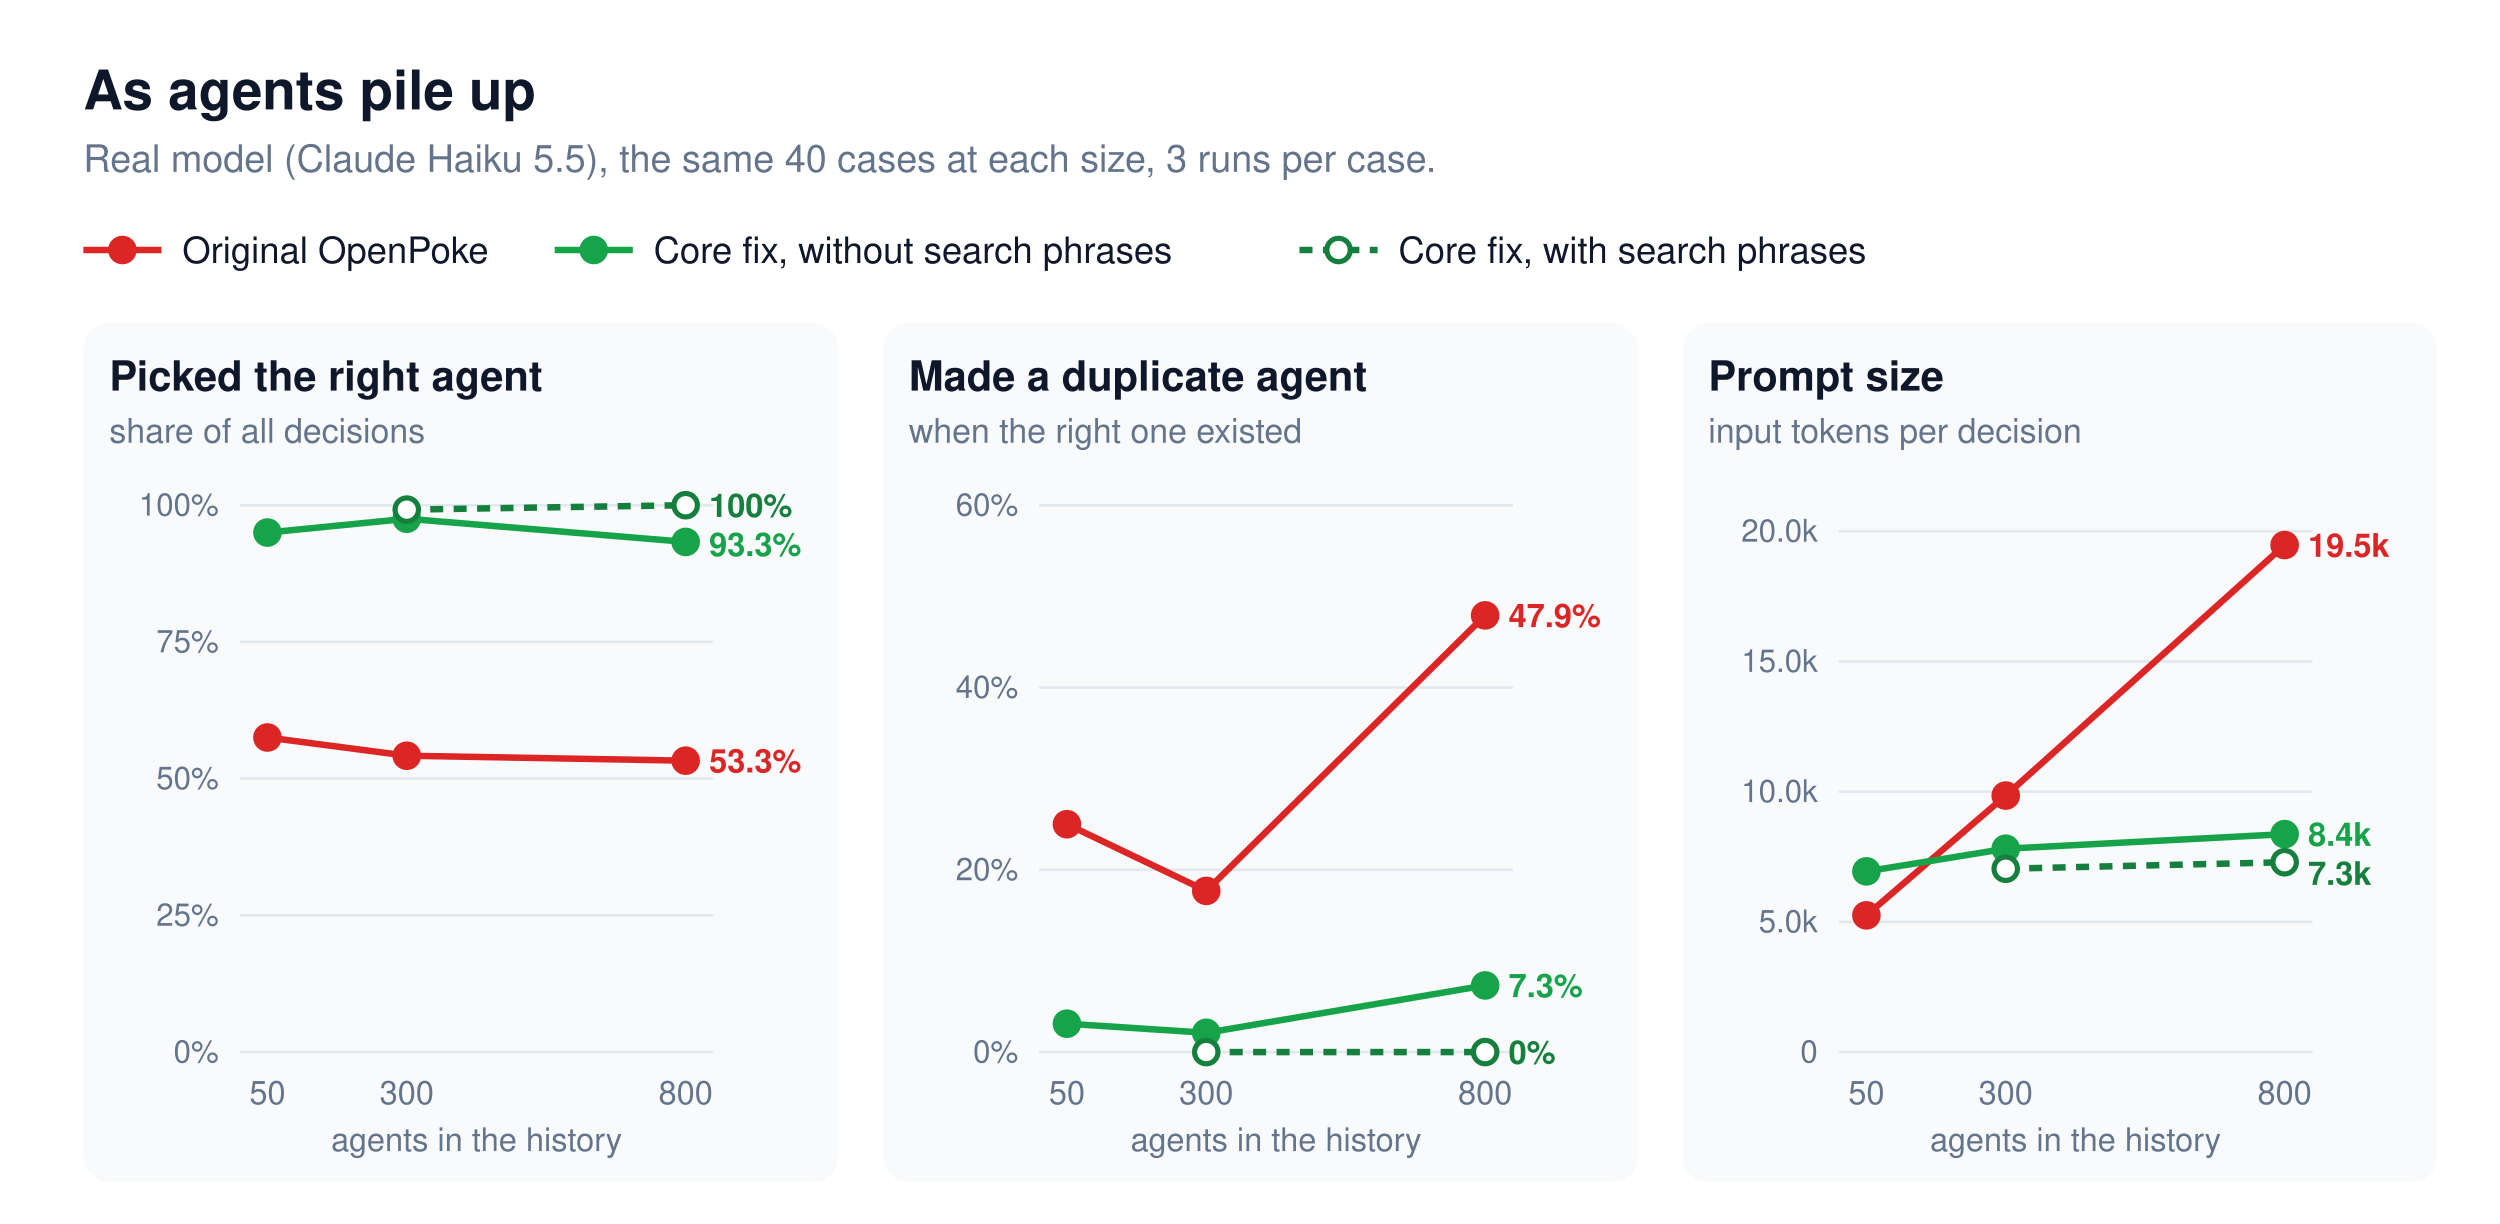
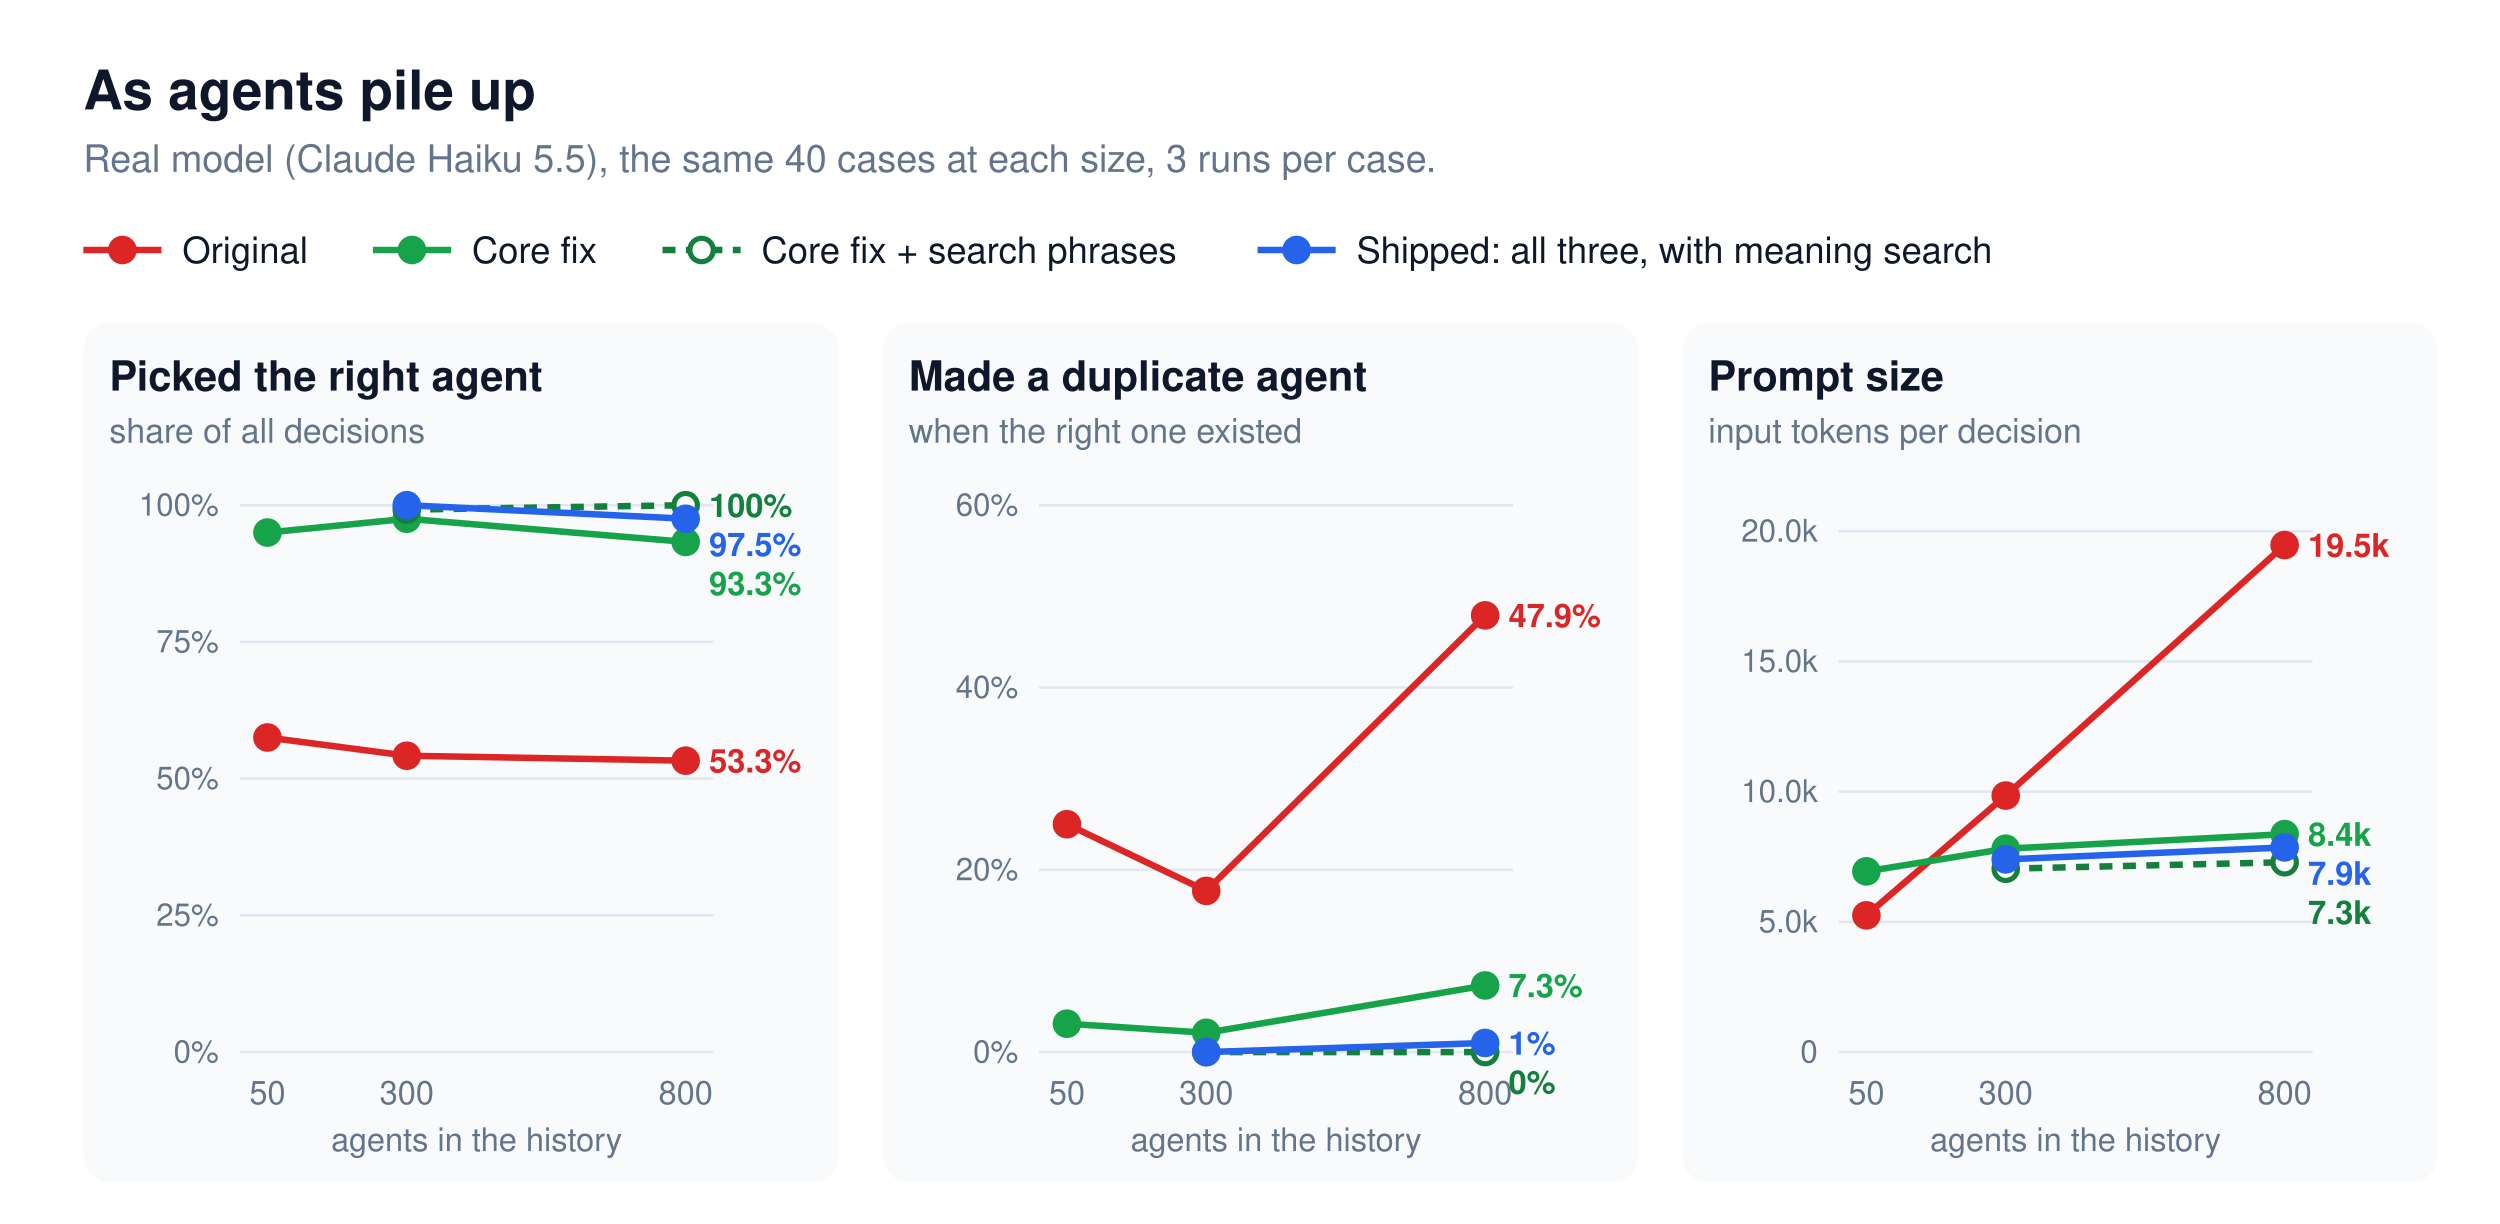
<svg xmlns="http://www.w3.org/2000/svg" viewBox="0 0 960 470" width="960" height="470" font-family="'Segoe UI', -apple-system, BlinkMacSystemFont, Helvetica, Arial, sans-serif">
  <rect width="960" height="470" fill="#ffffff" />
  <text x="32" y="42" font-size="21" font-weight="700" fill="#0f172a">As agents pile up</text>
  <text x="32" y="66" font-size="14.5" fill="#64748b">Real model (Claude Haiku 5.5), the same 40 cases at each size, 3 runs per case.</text>
  <line x1="32" y1="96" x2="62" y2="96" stroke="#dc2626" stroke-width="2.5" stroke-dasharray="" />
  <circle cx="47" cy="96" r="4.5" fill="#dc2626" stroke="#dc2626" stroke-width="2" />
-   <text x="70" y="101" font-size="14" fill="#0f172a">Original OpenPoke</text>
-   <line x1="213.0" y1="96" x2="243.0" y2="96" stroke="#16a34a" stroke-width="2.5" stroke-dasharray="" />
-   <circle cx="228.0" cy="96" r="4.5" fill="#16a34a" stroke="#16a34a" stroke-width="2" />
-   <text x="251.0" y="101" font-size="14" fill="#0f172a">Core fix, without search phrases</text>
-   <line x1="499.0" y1="96" x2="529.0" y2="96" stroke="#15803d" stroke-width="2.5" stroke-dasharray="5 4" />
-   <circle cx="514.0" cy="96" r="4.5" fill="#ffffff" stroke="#15803d" stroke-width="2" />
-   <text x="537.0" y="101" font-size="14" fill="#0f172a">Core fix, with search phrases</text>
+   <text x="70" y="101" font-size="14" fill="#0f172a">Original</text>
+   <line x1="143.2" y1="96" x2="173.2" y2="96" stroke="#16a34a" stroke-width="2.5" stroke-dasharray="" />
+   <circle cx="158.2" cy="96" r="4.5" fill="#16a34a" stroke="#16a34a" stroke-width="2" />
+   <text x="181.2" y="101" font-size="14" fill="#0f172a">Core fix</text>
+   <line x1="254.4" y1="96" x2="284.4" y2="96" stroke="#15803d" stroke-width="2.5" stroke-dasharray="5 4" />
+   <circle cx="269.4" cy="96" r="4.5" fill="#ffffff" stroke="#15803d" stroke-width="2" />
+   <text x="292.4" y="101" font-size="14" fill="#0f172a">Core fix + search phrases</text>
+   <line x1="482.9" y1="96" x2="512.9" y2="96" stroke="#2563eb" stroke-width="2.5" stroke-dasharray="" />
+   <circle cx="497.9" cy="96" r="4.5" fill="#2563eb" stroke="#2563eb" stroke-width="2" />
+   <text x="520.9" y="101" font-size="14" fill="#0f172a">Shipped: all three, with meaning search</text>
  <rect x="32" y="124" width="290" height="330" rx="10" fill="#f8fafc" />
  <text x="42" y="150" font-size="16" font-weight="700" fill="#0f172a">Picked the right agent</text>
  <text x="42" y="170" font-size="13" fill="#64748b">share of all decisions</text>
  <line x1="92" y1="404.0" x2="274" y2="404.0" stroke="#e2e8f0" stroke-width="1" />
  <text x="84" y="408.0" font-size="12" fill="#64748b" text-anchor="end">0%</text>
  <line x1="92" y1="351.5" x2="274" y2="351.5" stroke="#e2e8f0" stroke-width="1" />
  <text x="84" y="355.5" font-size="12" fill="#64748b" text-anchor="end">25%</text>
  <line x1="92" y1="299.0" x2="274" y2="299.0" stroke="#e2e8f0" stroke-width="1" />
  <text x="84" y="303.0" font-size="12" fill="#64748b" text-anchor="end">50%</text>
  <line x1="92" y1="246.5" x2="274" y2="246.5" stroke="#e2e8f0" stroke-width="1" />
  <text x="84" y="250.5" font-size="12" fill="#64748b" text-anchor="end">75%</text>
  <line x1="92" y1="194.0" x2="274" y2="194.0" stroke="#e2e8f0" stroke-width="1" />
  <text x="84" y="198.0" font-size="12" fill="#64748b" text-anchor="end">100%</text>
  <text x="102.7" y="424" font-size="12.5" fill="#64748b" text-anchor="middle">50</text>
  <text x="156.2" y="424" font-size="12.5" fill="#64748b" text-anchor="middle">300</text>
  <text x="263.3" y="424" font-size="12.5" fill="#64748b" text-anchor="middle">800</text>
  <text x="183.0" y="442" font-size="12.5" fill="#64748b" text-anchor="middle">agents in the history</text>
  <path d="M 102.7 283.2 L 156.2 290.2 L 263.3 292.1" fill="none" stroke="#dc2626" stroke-width="2.5" stroke-dasharray="" />
  <circle cx="102.7" cy="283.2" r="4.5" fill="#dc2626" stroke="#dc2626" stroke-width="2" />
  <circle cx="156.2" cy="290.2" r="4.5" fill="#dc2626" stroke="#dc2626" stroke-width="2" />
  <circle cx="263.3" cy="292.1" r="4.5" fill="#dc2626" stroke="#dc2626" stroke-width="2" />
  <path d="M 102.7 204.5 L 156.2 199.2 L 263.3 208.1" fill="none" stroke="#16a34a" stroke-width="2.5" stroke-dasharray="" />
  <circle cx="102.7" cy="204.5" r="4.5" fill="#16a34a" stroke="#16a34a" stroke-width="2" />
  <circle cx="156.2" cy="199.2" r="4.5" fill="#16a34a" stroke="#16a34a" stroke-width="2" />
  <circle cx="263.3" cy="208.1" r="4.5" fill="#16a34a" stroke="#16a34a" stroke-width="2" />
  <path d="M 156.2 195.7 L 263.3 194.0" fill="none" stroke="#15803d" stroke-width="2.5" stroke-dasharray="5 4" />
  <circle cx="156.2" cy="195.7" r="4.5" fill="#ffffff" stroke="#15803d" stroke-width="2" />
  <circle cx="263.3" cy="194.0" r="4.5" fill="#ffffff" stroke="#15803d" stroke-width="2" />
+   <path d="M 156.2 194.0 L 263.3 199.2" fill="none" stroke="#2563eb" stroke-width="2.5" stroke-dasharray="" />
+   <circle cx="156.2" cy="194.0" r="4.5" fill="#2563eb" stroke="#2563eb" stroke-width="2" />
+   <circle cx="263.3" cy="199.2" r="4.5" fill="#2563eb" stroke="#2563eb" stroke-width="2" />
  <text x="272.3" y="198.5" font-size="12.5" font-weight="700" fill="#15803d">100%</text>
-   <text x="272.3" y="213.5" font-size="12.5" font-weight="700" fill="#16a34a">93.3%</text>
+   <text x="272.3" y="213.5" font-size="12.5" font-weight="700" fill="#2563eb">97.5%</text>
+   <text x="272.3" y="228.5" font-size="12.5" font-weight="700" fill="#16a34a">93.3%</text>
  <text x="272.3" y="296.6" font-size="12.5" font-weight="700" fill="#dc2626">53.3%</text>
  <rect x="339" y="124" width="290" height="330" rx="10" fill="#f8fafc" />
  <text x="349" y="150" font-size="16" font-weight="700" fill="#0f172a">Made a duplicate agent</text>
  <text x="349" y="170" font-size="13" fill="#64748b">when the right one existed</text>
  <line x1="399" y1="404.0" x2="581" y2="404.0" stroke="#e2e8f0" stroke-width="1" />
  <text x="391" y="408.0" font-size="12" fill="#64748b" text-anchor="end">0%</text>
  <line x1="399" y1="334.0" x2="581" y2="334.0" stroke="#e2e8f0" stroke-width="1" />
  <text x="391" y="338.0" font-size="12" fill="#64748b" text-anchor="end">20%</text>
  <line x1="399" y1="264.0" x2="581" y2="264.0" stroke="#e2e8f0" stroke-width="1" />
  <text x="391" y="268.0" font-size="12" fill="#64748b" text-anchor="end">40%</text>
  <line x1="399" y1="194.0" x2="581" y2="194.0" stroke="#e2e8f0" stroke-width="1" />
  <text x="391" y="198.0" font-size="12" fill="#64748b" text-anchor="end">60%</text>
  <text x="409.7" y="424" font-size="12.5" fill="#64748b" text-anchor="middle">50</text>
  <text x="463.2" y="424" font-size="12.5" fill="#64748b" text-anchor="middle">300</text>
  <text x="570.3" y="424" font-size="12.5" fill="#64748b" text-anchor="middle">800</text>
  <text x="490.0" y="442" font-size="12.5" fill="#64748b" text-anchor="middle">agents in the history</text>
  <path d="M 409.7 316.5 L 463.2 342.1 L 570.3 236.3" fill="none" stroke="#dc2626" stroke-width="2.5" stroke-dasharray="" />
  <circle cx="409.7" cy="316.5" r="4.5" fill="#dc2626" stroke="#dc2626" stroke-width="2" />
  <circle cx="463.2" cy="342.1" r="4.5" fill="#dc2626" stroke="#dc2626" stroke-width="2" />
  <circle cx="570.3" cy="236.3" r="4.5" fill="#dc2626" stroke="#dc2626" stroke-width="2" />
  <path d="M 409.7 393.1 L 463.2 396.6 L 570.3 378.4" fill="none" stroke="#16a34a" stroke-width="2.5" stroke-dasharray="" />
  <circle cx="409.7" cy="393.1" r="4.5" fill="#16a34a" stroke="#16a34a" stroke-width="2" />
  <circle cx="463.2" cy="396.6" r="4.5" fill="#16a34a" stroke="#16a34a" stroke-width="2" />
  <circle cx="570.3" cy="378.4" r="4.5" fill="#16a34a" stroke="#16a34a" stroke-width="2" />
  <path d="M 463.2 404.0 L 570.3 404.0" fill="none" stroke="#15803d" stroke-width="2.5" stroke-dasharray="5 4" />
  <circle cx="463.2" cy="404.0" r="4.5" fill="#ffffff" stroke="#15803d" stroke-width="2" />
  <circle cx="570.3" cy="404.0" r="4.5" fill="#ffffff" stroke="#15803d" stroke-width="2" />
+   <path d="M 463.2 404.0 L 570.3 400.5" fill="none" stroke="#2563eb" stroke-width="2.5" stroke-dasharray="" />
+   <circle cx="463.2" cy="404.0" r="4.5" fill="#2563eb" stroke="#2563eb" stroke-width="2" />
+   <circle cx="570.3" cy="400.5" r="4.5" fill="#2563eb" stroke="#2563eb" stroke-width="2" />
  <text x="579.3" y="240.8" font-size="12.5" font-weight="700" fill="#dc2626">47.9%</text>
  <text x="579.3" y="382.9" font-size="12.5" font-weight="700" fill="#16a34a">7.3%</text>
-   <text x="579.3" y="408.5" font-size="12.5" font-weight="700" fill="#15803d">0%</text>
+   <text x="579.3" y="405.0" font-size="12.5" font-weight="700" fill="#2563eb">1%</text>
+   <text x="579.3" y="420.0" font-size="12.5" font-weight="700" fill="#15803d">0%</text>
  <rect x="646" y="124" width="290" height="330" rx="10" fill="#f8fafc" />
  <text x="656" y="150" font-size="16" font-weight="700" fill="#0f172a">Prompt size</text>
  <text x="656" y="170" font-size="13" fill="#64748b">input tokens per decision</text>
  <line x1="706" y1="404.0" x2="888" y2="404.0" stroke="#e2e8f0" stroke-width="1" />
  <text x="698" y="408.0" font-size="12" fill="#64748b" text-anchor="end">0</text>
  <line x1="706" y1="354.0" x2="888" y2="354.0" stroke="#e2e8f0" stroke-width="1" />
  <text x="698" y="358.0" font-size="12" fill="#64748b" text-anchor="end">5.0k</text>
  <line x1="706" y1="304.0" x2="888" y2="304.0" stroke="#e2e8f0" stroke-width="1" />
  <text x="698" y="308.0" font-size="12" fill="#64748b" text-anchor="end">10.0k</text>
  <line x1="706" y1="254.0" x2="888" y2="254.0" stroke="#e2e8f0" stroke-width="1" />
  <text x="698" y="258.0" font-size="12" fill="#64748b" text-anchor="end">15.0k</text>
  <line x1="706" y1="204.0" x2="888" y2="204.0" stroke="#e2e8f0" stroke-width="1" />
  <text x="698" y="208.0" font-size="12" fill="#64748b" text-anchor="end">20.0k</text>
  <text x="716.7" y="424" font-size="12.5" fill="#64748b" text-anchor="middle">50</text>
  <text x="770.2" y="424" font-size="12.5" fill="#64748b" text-anchor="middle">300</text>
  <text x="877.3" y="424" font-size="12.5" fill="#64748b" text-anchor="middle">800</text>
  <text x="797.0" y="442" font-size="12.5" fill="#64748b" text-anchor="middle">agents in the history</text>
  <path d="M 716.7 351.5 L 770.2 305.5 L 877.3 209.3" fill="none" stroke="#dc2626" stroke-width="2.5" stroke-dasharray="" />
  <circle cx="716.7" cy="351.5" r="4.5" fill="#dc2626" stroke="#dc2626" stroke-width="2" />
  <circle cx="770.2" cy="305.5" r="4.5" fill="#dc2626" stroke="#dc2626" stroke-width="2" />
  <circle cx="877.3" cy="209.3" r="4.5" fill="#dc2626" stroke="#dc2626" stroke-width="2" />
  <path d="M 716.7 334.6 L 770.2 325.9 L 877.3 320.3" fill="none" stroke="#16a34a" stroke-width="2.5" stroke-dasharray="" />
  <circle cx="716.7" cy="334.6" r="4.5" fill="#16a34a" stroke="#16a34a" stroke-width="2" />
  <circle cx="770.2" cy="325.9" r="4.5" fill="#16a34a" stroke="#16a34a" stroke-width="2" />
  <circle cx="877.3" cy="320.3" r="4.5" fill="#16a34a" stroke="#16a34a" stroke-width="2" />
  <path d="M 770.2 333.6 L 877.3 331.1" fill="none" stroke="#15803d" stroke-width="2.5" stroke-dasharray="5 4" />
  <circle cx="770.2" cy="333.6" r="4.5" fill="#ffffff" stroke="#15803d" stroke-width="2" />
  <circle cx="877.3" cy="331.1" r="4.5" fill="#ffffff" stroke="#15803d" stroke-width="2" />
+   <path d="M 770.2 330.0 L 877.3 325.4" fill="none" stroke="#2563eb" stroke-width="2.5" stroke-dasharray="" />
+   <circle cx="770.2" cy="330.0" r="4.5" fill="#2563eb" stroke="#2563eb" stroke-width="2" />
+   <circle cx="877.3" cy="325.4" r="4.5" fill="#2563eb" stroke="#2563eb" stroke-width="2" />
  <text x="886.3" y="213.8" font-size="12.5" font-weight="700" fill="#dc2626">19.5k</text>
  <text x="886.3" y="324.8" font-size="12.5" font-weight="700" fill="#16a34a">8.4k</text>
-   <text x="886.3" y="339.8" font-size="12.5" font-weight="700" fill="#15803d">7.3k</text>
+   <text x="886.3" y="339.8" font-size="12.5" font-weight="700" fill="#2563eb">7.9k</text>
+   <text x="886.3" y="354.8" font-size="12.5" font-weight="700" fill="#15803d">7.3k</text>
</svg>
